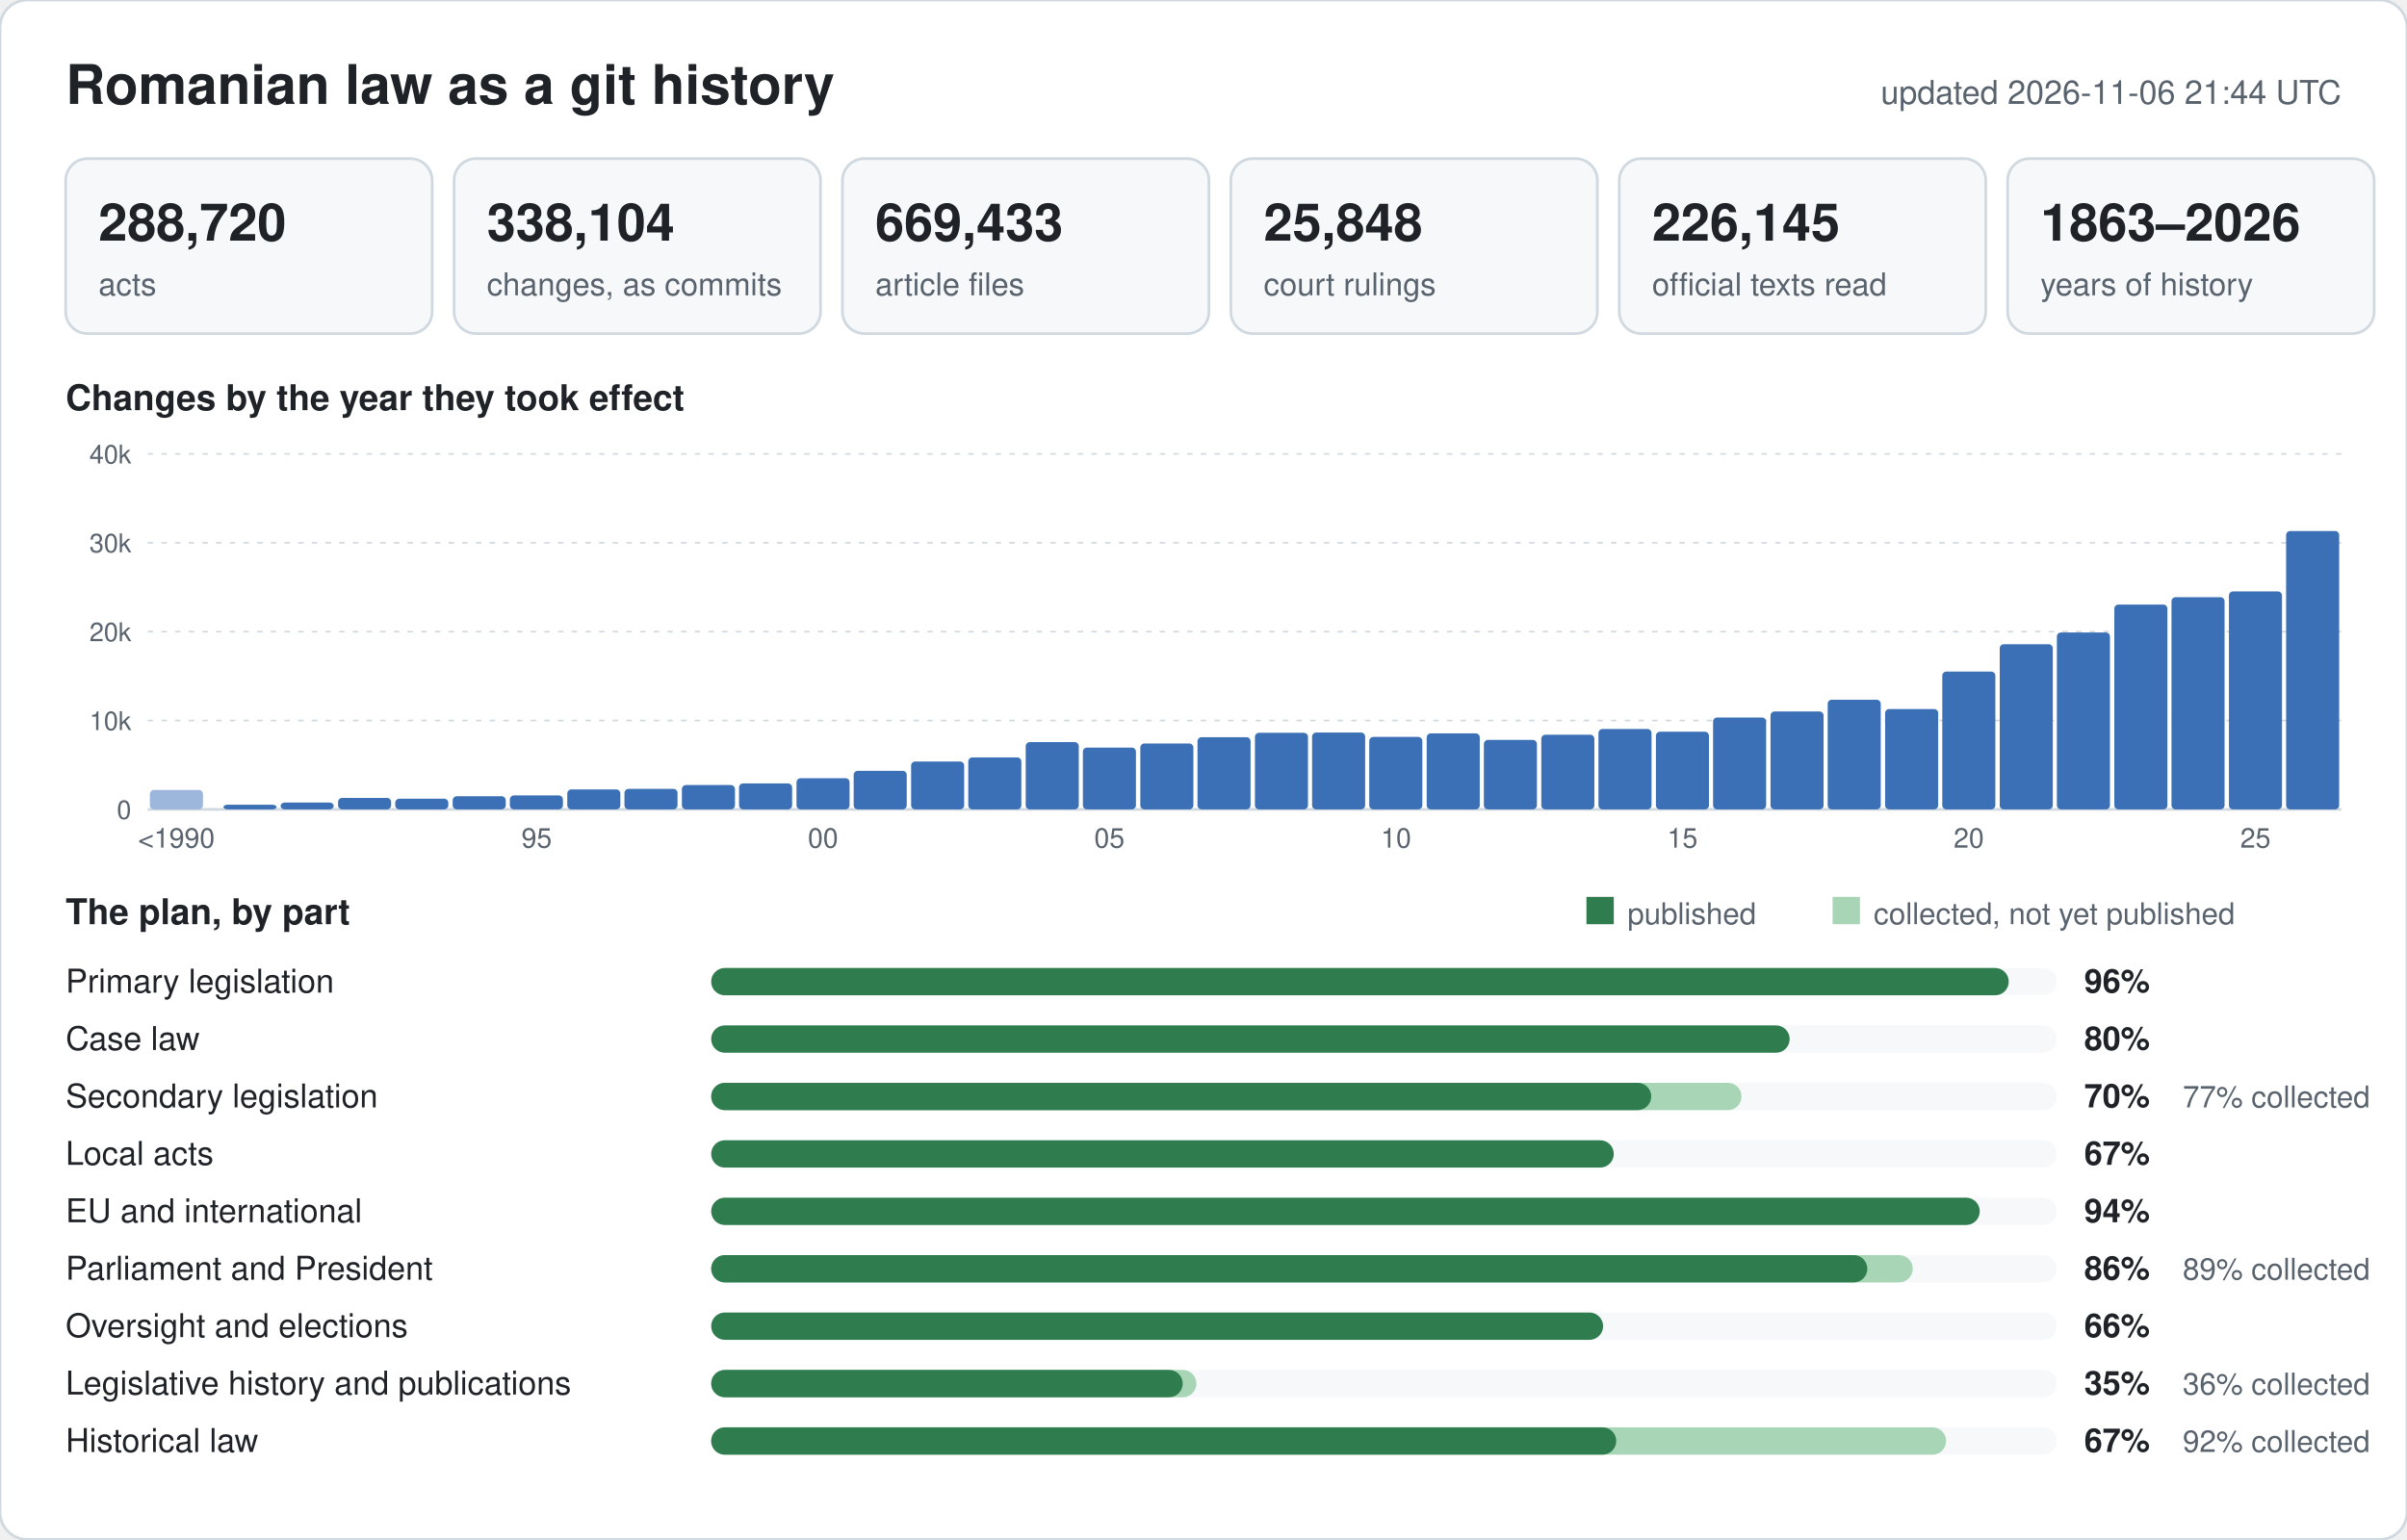
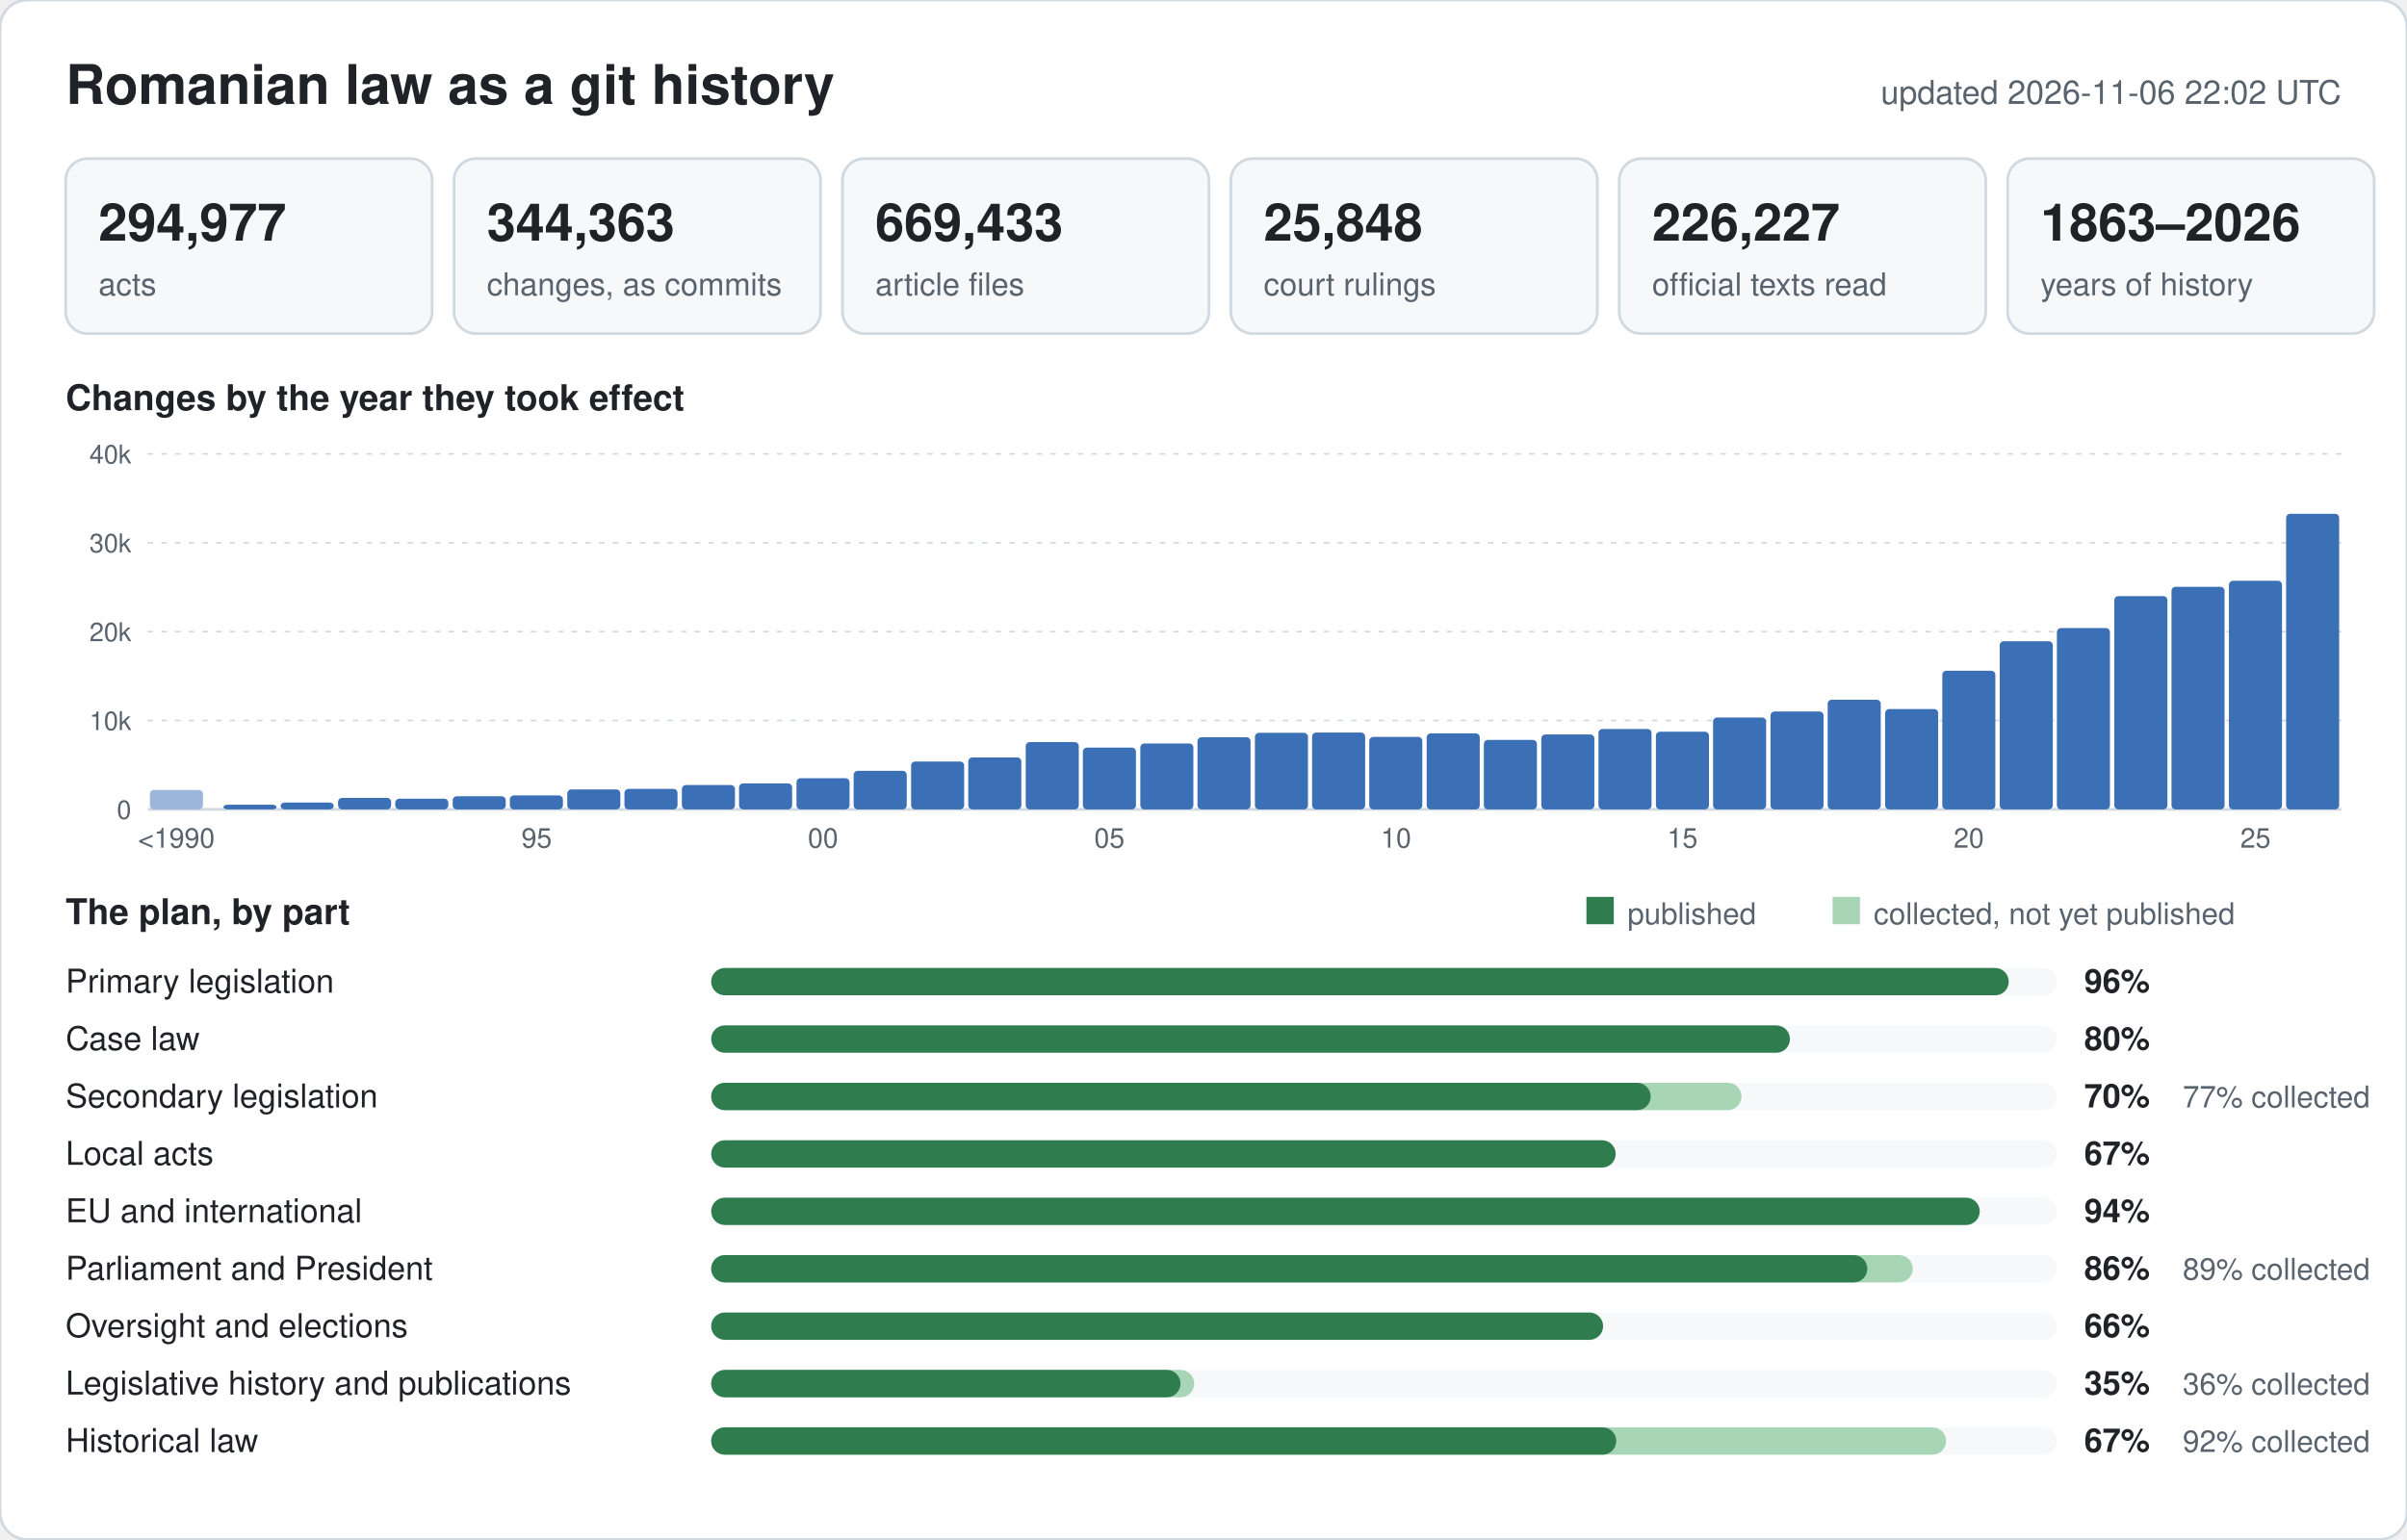
<svg xmlns="http://www.w3.org/2000/svg" width="880" height="563" viewBox="0 0 880 563" font-family="-apple-system,BlinkMacSystemFont,Segoe UI,Helvetica,Arial,sans-serif">
  <rect width="880" height="563" rx="10" fill="#ffffff" stroke="#d1d9e0" />
  <text x="24" y="38" font-size="20" font-weight="600" fill="#1f2328">Romanian law as a git history</text>
-   <text x="856" y="38" font-size="12" text-anchor="end" fill="#59636e">updated 2026-11-06 21:44 UTC</text>
+   <text x="856" y="38" font-size="12" text-anchor="end" fill="#59636e">updated 2026-11-06 22:02 UTC</text>
  <rect x="24" y="58" width="134" height="64" rx="8" fill="#f6f8fa" stroke="#d1d9e0" />
-   <text x="36" y="88" font-size="19" font-weight="600" fill="#1f2328">288,720</text>
+   <text x="36" y="88" font-size="19" font-weight="600" fill="#1f2328">294,977</text>
  <text x="36" y="108" font-size="11.5" fill="#59636e">acts</text>
  <rect x="166" y="58" width="134" height="64" rx="8" fill="#f6f8fa" stroke="#d1d9e0" />
-   <text x="178" y="88" font-size="19" font-weight="600" fill="#1f2328">338,104</text>
+   <text x="178" y="88" font-size="19" font-weight="600" fill="#1f2328">344,363</text>
  <text x="178" y="108" font-size="11.5" fill="#59636e">changes, as commits</text>
  <rect x="308" y="58" width="134" height="64" rx="8" fill="#f6f8fa" stroke="#d1d9e0" />
  <text x="320" y="88" font-size="19" font-weight="600" fill="#1f2328">669,433</text>
  <text x="320" y="108" font-size="11.5" fill="#59636e">article files</text>
  <rect x="450" y="58" width="134" height="64" rx="8" fill="#f6f8fa" stroke="#d1d9e0" />
  <text x="462" y="88" font-size="19" font-weight="600" fill="#1f2328">25,848</text>
  <text x="462" y="108" font-size="11.5" fill="#59636e">court rulings</text>
  <rect x="592" y="58" width="134" height="64" rx="8" fill="#f6f8fa" stroke="#d1d9e0" />
-   <text x="604" y="88" font-size="19" font-weight="600" fill="#1f2328">226,145</text>
+   <text x="604" y="88" font-size="19" font-weight="600" fill="#1f2328">226,227</text>
  <text x="604" y="108" font-size="11.5" fill="#59636e">official texts read</text>
  <rect x="734" y="58" width="134" height="64" rx="8" fill="#f6f8fa" stroke="#d1d9e0" />
  <text x="746" y="88" font-size="19" font-weight="600" fill="#1f2328">1863–2026</text>
  <text x="746" y="108" font-size="11.5" fill="#59636e">years of history</text>
  <text x="24" y="150" font-size="13" font-weight="600" fill="#1f2328">Changes by the year they took effect</text>
  <line x1="54" y1="296.0" x2="856" y2="296.0" stroke="#d1d9e0" stroke-width="1" />
  <text x="48" y="299.5" font-size="9.5" text-anchor="end" fill="#59636e">0</text>
  <line x1="54" y1="263.5" x2="856" y2="263.5" stroke="#d1d9e0" stroke-width="0.6" stroke-dasharray="2 3" />
  <text x="48" y="267.0" font-size="9.5" text-anchor="end" fill="#59636e">10k</text>
  <line x1="54" y1="231.0" x2="856" y2="231.0" stroke="#d1d9e0" stroke-width="0.6" stroke-dasharray="2 3" />
  <text x="48" y="234.5" font-size="9.5" text-anchor="end" fill="#59636e">20k</text>
  <line x1="54" y1="198.5" x2="856" y2="198.5" stroke="#d1d9e0" stroke-width="0.6" stroke-dasharray="2 3" />
  <text x="48" y="202.0" font-size="9.5" text-anchor="end" fill="#59636e">30k</text>
  <line x1="54" y1="166.0" x2="856" y2="166.0" stroke="#d1d9e0" stroke-width="0.6" stroke-dasharray="2 3" />
  <text x="48" y="169.5" font-size="9.5" text-anchor="end" fill="#59636e">40k</text>
  <rect x="54.8" y="288.9" width="19.4" height="7.1" rx="1.5" fill="#9db6dc" />
  <text x="64.5" y="310" font-size="10" text-anchor="middle" fill="#59636e">&lt;1990</text>
  <rect x="81.7" y="294.3" width="19.4" height="1.7" rx="1.5" fill="#3b6fb6" />
  <rect x="102.6" y="293.5" width="19.4" height="2.5" rx="1.5" fill="#3b6fb6" />
  <rect x="123.6" y="291.8" width="19.4" height="4.2" rx="1.5" fill="#3b6fb6" />
  <rect x="144.5" y="292.1" width="19.4" height="3.9" rx="1.5" fill="#3b6fb6" />
  <rect x="165.5" y="291.2" width="19.4" height="4.8" rx="1.5" fill="#3b6fb6" />
  <rect x="186.4" y="290.9" width="19.4" height="5.1" rx="1.5" fill="#3b6fb6" />
  <text x="196.2" y="310" font-size="10" text-anchor="middle" fill="#59636e">95</text>
  <rect x="207.4" y="288.7" width="19.4" height="7.3" rx="1.5" fill="#3b6fb6" />
  <rect x="228.3" y="288.5" width="19.4" height="7.5" rx="1.5" fill="#3b6fb6" />
  <rect x="249.3" y="287.1" width="19.4" height="8.9" rx="1.5" fill="#3b6fb6" />
  <rect x="270.2" y="286.5" width="19.4" height="9.5" rx="1.5" fill="#3b6fb6" />
  <rect x="291.2" y="284.6" width="19.4" height="11.4" rx="1.5" fill="#3b6fb6" />
  <text x="300.9" y="310" font-size="10" text-anchor="middle" fill="#59636e">00</text>
  <rect x="312.1" y="281.9" width="19.4" height="14.1" rx="1.5" fill="#3b6fb6" />
  <rect x="333.1" y="278.5" width="19.4" height="17.5" rx="1.5" fill="#3b6fb6" />
  <rect x="354.0" y="277.0" width="19.4" height="19.0" rx="1.5" fill="#3b6fb6" />
  <rect x="375.0" y="271.4" width="19.4" height="24.6" rx="1.5" fill="#3b6fb6" />
  <rect x="395.9" y="273.4" width="19.4" height="22.6" rx="1.5" fill="#3b6fb6" />
  <text x="405.6" y="310" font-size="10" text-anchor="middle" fill="#59636e">05</text>
  <rect x="416.9" y="271.9" width="19.4" height="24.1" rx="1.5" fill="#3b6fb6" />
  <rect x="437.8" y="269.6" width="19.4" height="26.4" rx="1.5" fill="#3b6fb6" />
  <rect x="458.8" y="268.0" width="19.4" height="28.0" rx="1.5" fill="#3b6fb6" />
  <rect x="479.7" y="267.9" width="19.4" height="28.1" rx="1.5" fill="#3b6fb6" />
  <rect x="500.6" y="269.5" width="19.4" height="26.5" rx="1.5" fill="#3b6fb6" />
  <text x="510.4" y="310" font-size="10" text-anchor="middle" fill="#59636e">10</text>
  <rect x="521.6" y="268.2" width="19.4" height="27.8" rx="1.5" fill="#3b6fb6" />
  <rect x="542.5" y="270.6" width="19.4" height="25.4" rx="1.5" fill="#3b6fb6" />
-   <rect x="563.5" y="268.7" width="19.4" height="27.3" rx="1.5" fill="#3b6fb6" />
+   <rect x="563.5" y="268.6" width="19.4" height="27.4" rx="1.5" fill="#3b6fb6" />
  <rect x="584.4" y="266.6" width="19.4" height="29.4" rx="1.5" fill="#3b6fb6" />
  <rect x="605.4" y="267.6" width="19.4" height="28.4" rx="1.5" fill="#3b6fb6" />
  <text x="615.1" y="310" font-size="10" text-anchor="middle" fill="#59636e">15</text>
  <rect x="626.3" y="262.4" width="19.4" height="33.6" rx="1.5" fill="#3b6fb6" />
  <rect x="647.3" y="260.2" width="19.4" height="35.8" rx="1.5" fill="#3b6fb6" />
  <rect x="668.2" y="255.9" width="19.4" height="40.1" rx="1.5" fill="#3b6fb6" />
  <rect x="689.2" y="259.3" width="19.4" height="36.7" rx="1.5" fill="#3b6fb6" />
-   <rect x="710.1" y="245.6" width="19.4" height="50.4" rx="1.5" fill="#3b6fb6" />
+   <rect x="710.1" y="245.3" width="19.4" height="50.7" rx="1.5" fill="#3b6fb6" />
  <text x="719.8" y="310" font-size="10" text-anchor="middle" fill="#59636e">20</text>
-   <rect x="731.1" y="235.6" width="19.4" height="60.4" rx="1.5" fill="#3b6fb6" />
-   <rect x="752.0" y="231.3" width="19.4" height="64.7" rx="1.5" fill="#3b6fb6" />
-   <rect x="773.0" y="221.1" width="19.4" height="74.9" rx="1.5" fill="#3b6fb6" />
-   <rect x="793.9" y="218.4" width="19.4" height="77.6" rx="1.5" fill="#3b6fb6" />
-   <rect x="814.9" y="216.3" width="19.4" height="79.7" rx="1.5" fill="#3b6fb6" />
+   <rect x="731.1" y="234.5" width="19.4" height="61.5" rx="1.5" fill="#3b6fb6" />
+   <rect x="752.0" y="229.7" width="19.4" height="66.3" rx="1.5" fill="#3b6fb6" />
+   <rect x="773.0" y="218.0" width="19.4" height="78.0" rx="1.5" fill="#3b6fb6" />
+   <rect x="793.9" y="214.6" width="19.4" height="81.4" rx="1.5" fill="#3b6fb6" />
+   <rect x="814.9" y="212.4" width="19.4" height="83.6" rx="1.5" fill="#3b6fb6" />
  <text x="824.6" y="310" font-size="10" text-anchor="middle" fill="#59636e">25</text>
-   <rect x="835.8" y="194.2" width="19.4" height="101.8" rx="1.5" fill="#3b6fb6" />
+   <rect x="835.8" y="187.9" width="19.4" height="108.1" rx="1.5" fill="#3b6fb6" />
  <text x="24" y="338" font-size="13" font-weight="600" fill="#1f2328">The plan, by part</text>
  <rect x="580" y="328" width="10" height="10" fill="#2f7d4f" />
  <text x="595" y="338" font-size="11" fill="#59636e">published</text>
  <rect x="670" y="328" width="10" height="10" fill="#a8d5b5" />
  <text x="685" y="338" font-size="11" fill="#59636e">collected, not yet published</text>
  <text x="24" y="363" font-size="12" fill="#1f2328">Primary legislation</text>
  <rect x="260" y="354" width="492" height="10" rx="5" fill="#f6f8fa" />
  <rect x="260" y="354" width="474.4" height="10" rx="5" fill="#2f7d4f" />
  <text x="762" y="363" font-size="12" font-weight="600" fill="#1f2328">96%</text>
  <text x="24" y="384" font-size="12" fill="#1f2328">Case law</text>
  <rect x="260" y="375" width="492" height="10" rx="5" fill="#f6f8fa" />
-   <rect x="260" y="375" width="394.3" height="10" rx="5" fill="#2f7d4f" />
+   <rect x="260" y="375" width="394.4" height="10" rx="5" fill="#2f7d4f" />
  <text x="762" y="384" font-size="12" font-weight="600" fill="#1f2328">80%</text>
  <text x="24" y="405" font-size="12" fill="#1f2328">Secondary legislation</text>
  <rect x="260" y="396" width="492" height="10" rx="5" fill="#f6f8fa" />
  <rect x="260" y="396" width="376.7" height="10" rx="5" fill="#a8d5b5" />
-   <rect x="260" y="396" width="343.7" height="10" rx="5" fill="#2f7d4f" />
+   <rect x="260" y="396" width="343.5" height="10" rx="5" fill="#2f7d4f" />
  <text x="762" y="405" font-size="12" font-weight="600" fill="#1f2328">70%</text>
  <text x="798" y="405" font-size="11" fill="#59636e">77% collected</text>
  <text x="24" y="426" font-size="12" fill="#1f2328">Local acts</text>
  <rect x="260" y="417" width="492" height="10" rx="5" fill="#f6f8fa" />
-   <rect x="260" y="417" width="330.0" height="10" rx="5" fill="#2f7d4f" />
+   <rect x="260" y="417" width="330.7" height="10" rx="5" fill="#2f7d4f" />
  <text x="762" y="426" font-size="12" font-weight="600" fill="#1f2328">67%</text>
  <text x="24" y="447" font-size="12" fill="#1f2328">EU and international</text>
  <rect x="260" y="438" width="492" height="10" rx="5" fill="#f6f8fa" />
  <rect x="260" y="438" width="463.8" height="10" rx="5" fill="#2f7d4f" />
  <text x="762" y="447" font-size="12" font-weight="600" fill="#1f2328">94%</text>
  <text x="24" y="468" font-size="12" fill="#1f2328">Parliament and President</text>
  <rect x="260" y="459" width="492" height="10" rx="5" fill="#f6f8fa" />
  <rect x="260" y="459" width="439.3" height="10" rx="5" fill="#a8d5b5" />
  <rect x="260" y="459" width="422.7" height="10" rx="5" fill="#2f7d4f" />
  <text x="762" y="468" font-size="12" font-weight="600" fill="#1f2328">86%</text>
  <text x="798" y="468" font-size="11" fill="#59636e">89% collected</text>
  <text x="24" y="489" font-size="12" fill="#1f2328">Oversight and elections</text>
  <rect x="260" y="480" width="492" height="10" rx="5" fill="#f6f8fa" />
  <rect x="260" y="480" width="326.1" height="10" rx="5" fill="#2f7d4f" />
  <text x="762" y="489" font-size="12" font-weight="600" fill="#1f2328">66%</text>
  <text x="24" y="510" font-size="12" fill="#1f2328">Legislative history and publications</text>
  <rect x="260" y="501" width="492" height="10" rx="5" fill="#f6f8fa" />
-   <rect x="260" y="501" width="177.4" height="10" rx="5" fill="#a8d5b5" />
-   <rect x="260" y="501" width="172.4" height="10" rx="5" fill="#2f7d4f" />
+   <rect x="260" y="501" width="176.6" height="10" rx="5" fill="#a8d5b5" />
+   <rect x="260" y="501" width="171.6" height="10" rx="5" fill="#2f7d4f" />
  <text x="762" y="510" font-size="12" font-weight="600" fill="#1f2328">35%</text>
  <text x="798" y="510" font-size="11" fill="#59636e">36% collected</text>
  <text x="24" y="531" font-size="12" fill="#1f2328">Historical law</text>
  <rect x="260" y="522" width="492" height="10" rx="5" fill="#f6f8fa" />
  <rect x="260" y="522" width="451.5" height="10" rx="5" fill="#a8d5b5" />
  <rect x="260" y="522" width="330.9" height="10" rx="5" fill="#2f7d4f" />
  <text x="762" y="531" font-size="12" font-weight="600" fill="#1f2328">67%</text>
  <text x="798" y="531" font-size="11" fill="#59636e">92% collected</text>
</svg>
